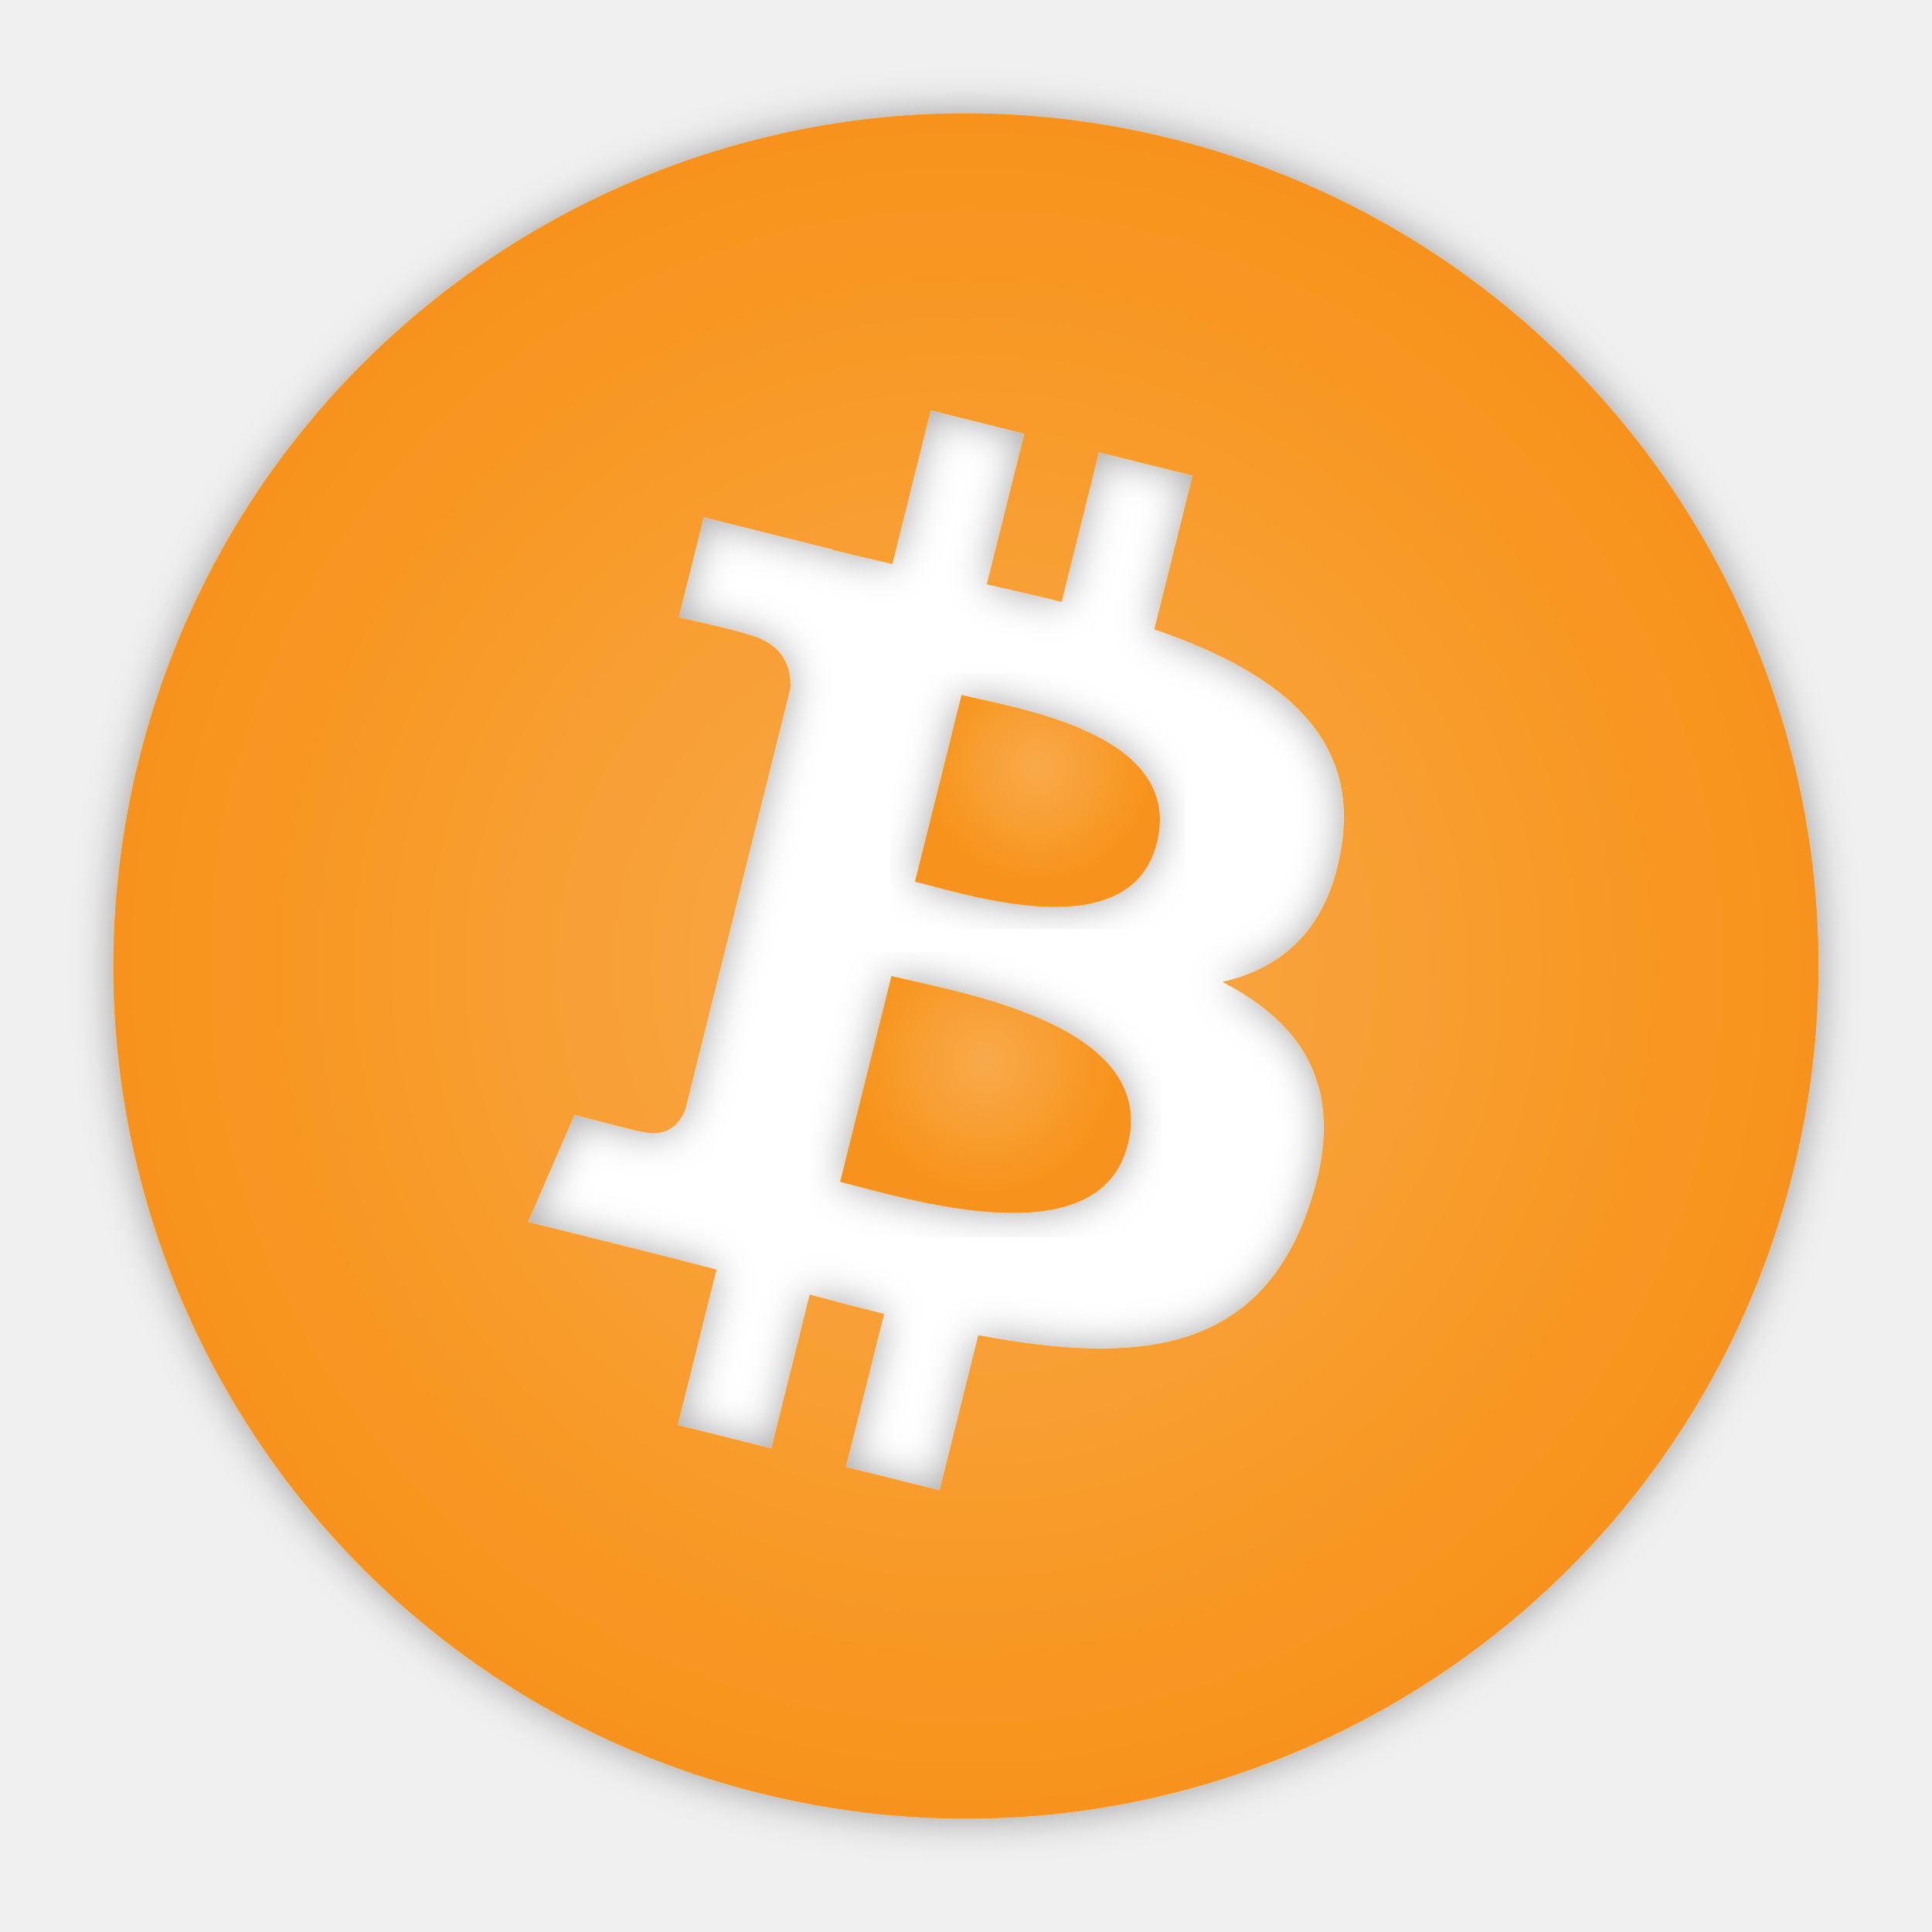
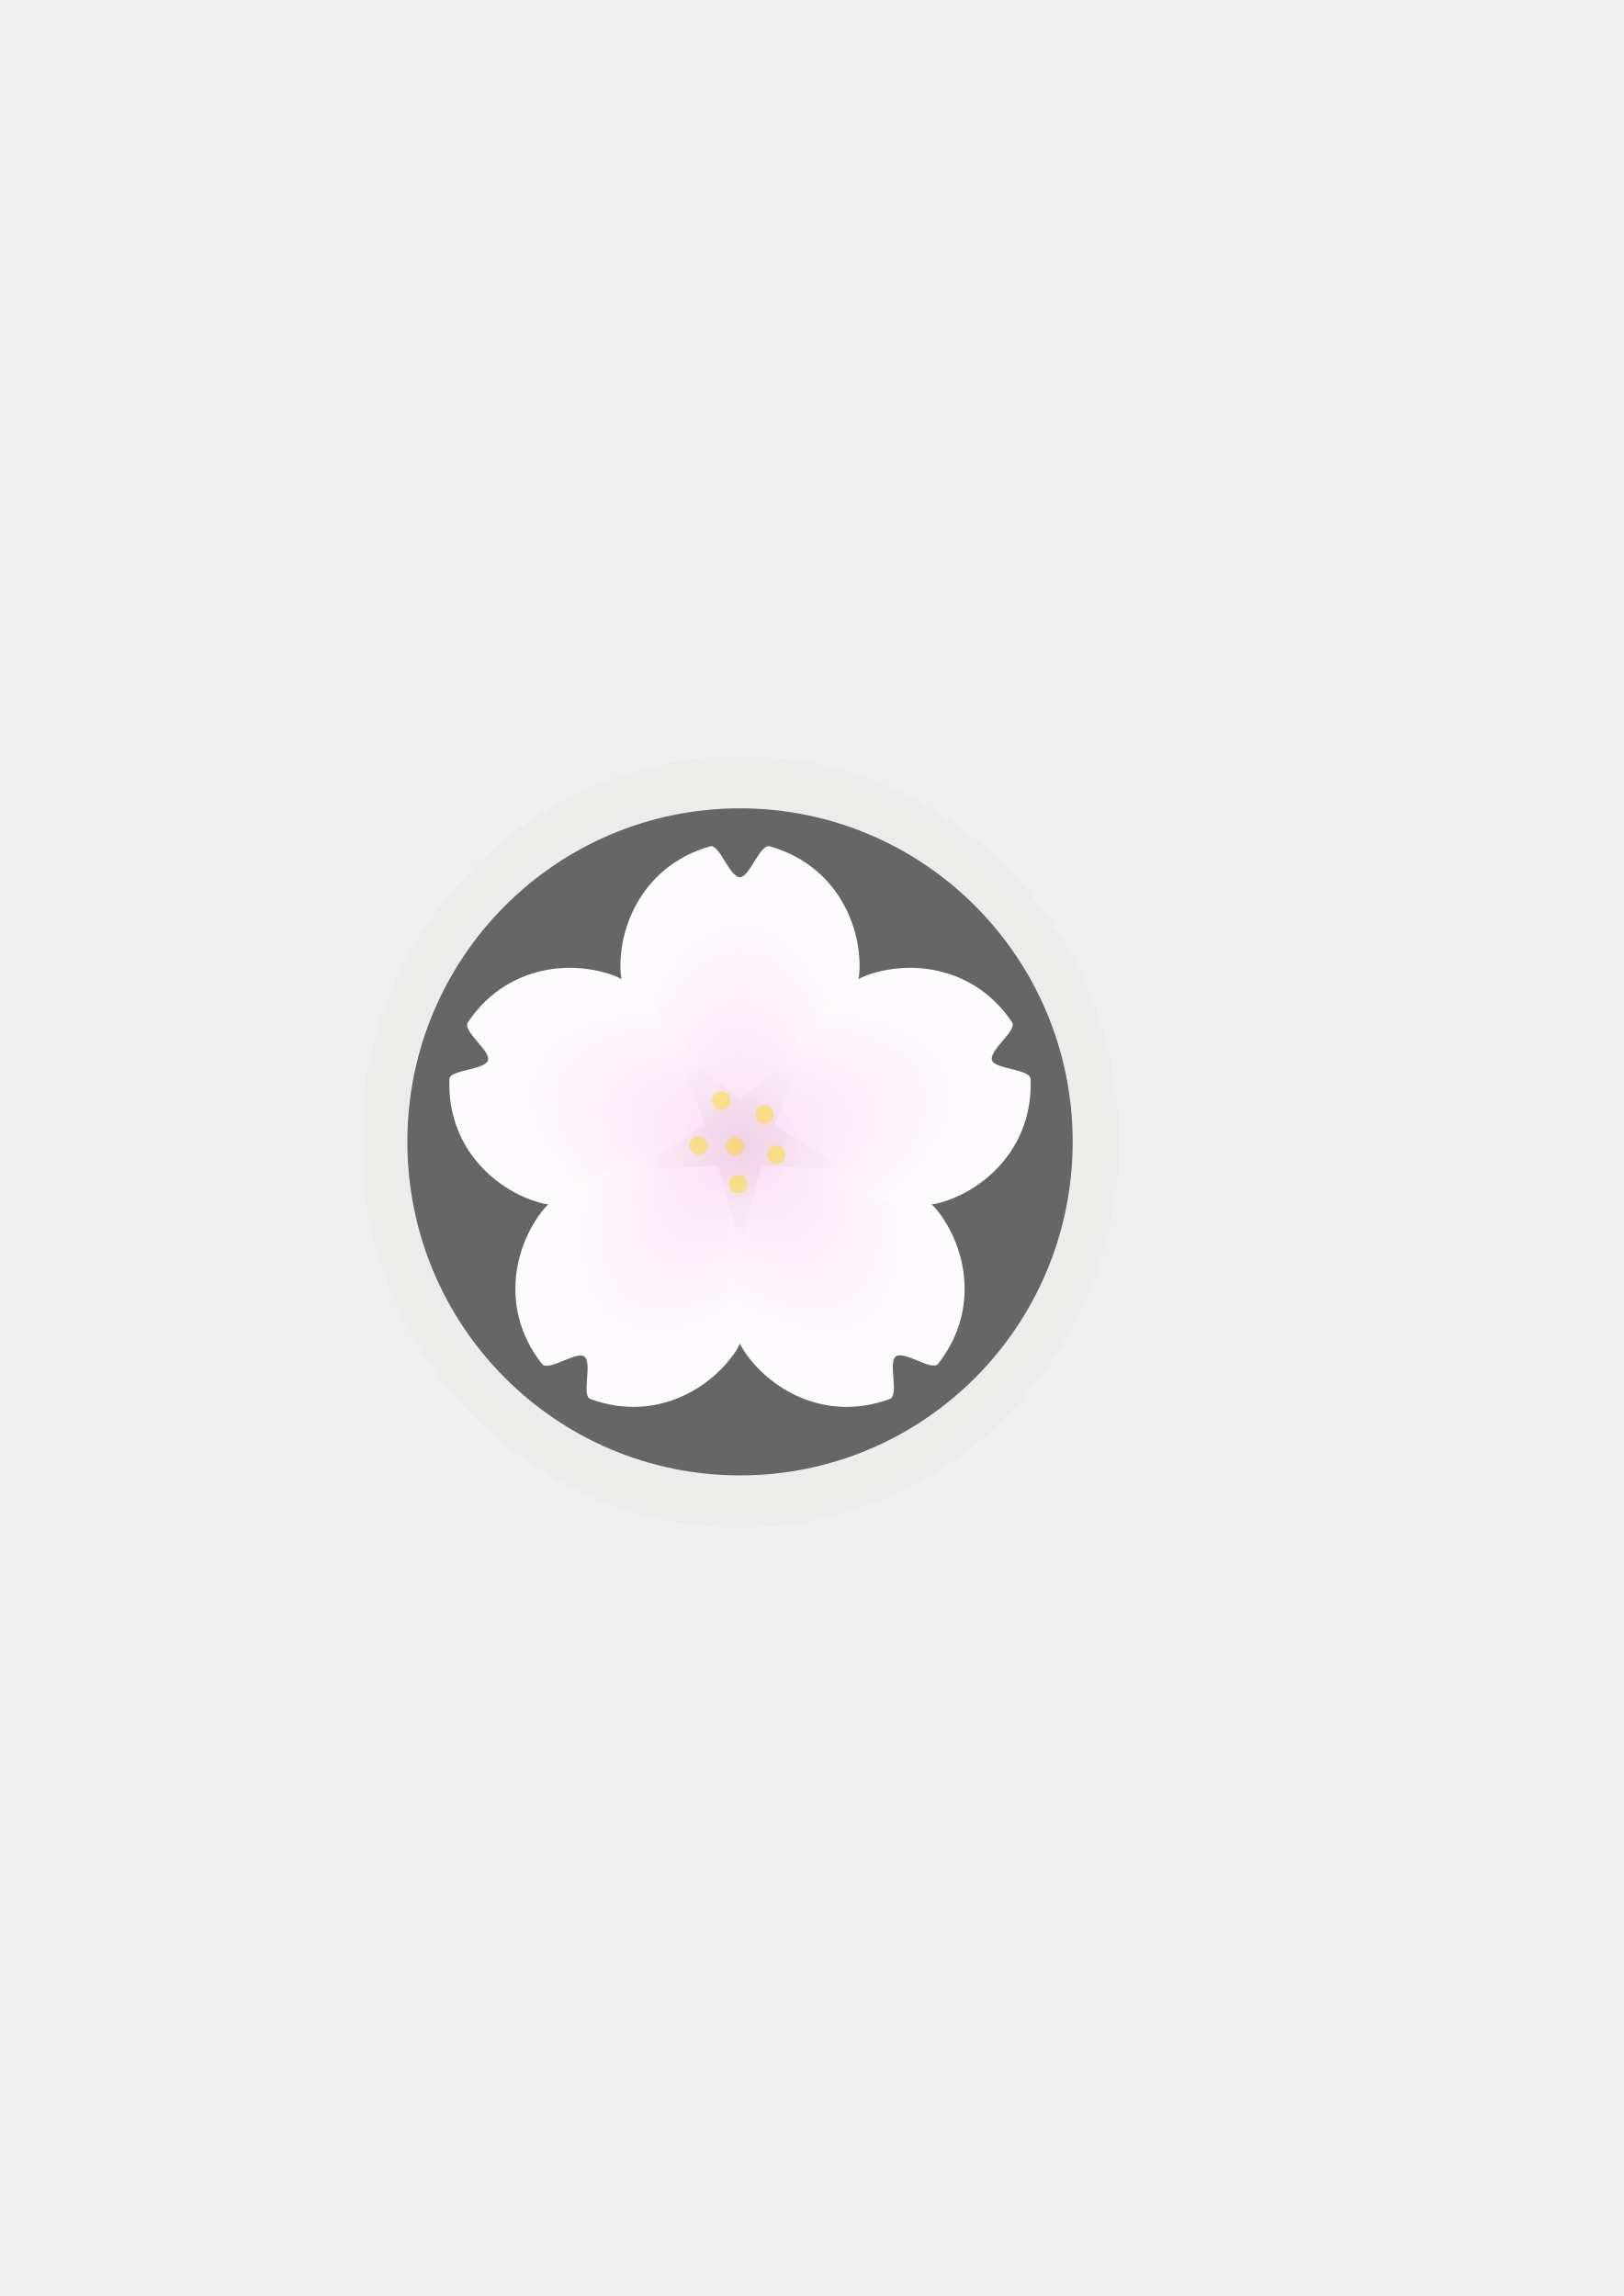
- <svg xmlns="http://www.w3.org/2000/svg" version="1.1" id="svg2" x="0px" y="0px" width="1024px" height="1024px" viewBox="-34 -34 580 580" enable-background="new 0 0 1024 1024" xml:space="preserve">
-   <filter id="dropShadowAlpha">
-     <feColorMatrix result="matrixOut" in="SourceAlpha" type="saturate" values="0.1" />
-     <feGaussianBlur in="matrixOut" result="blur-out" stdDeviation="6" />
-     <feColorMatrix in="blur-out" result="color-out" type="matrix" values="0 0 0 0   0                 0 0 0 0   0                  0 0 0 0   0                  0 0 0 0.35 0" />
-     <feBlend in="SourceGraphic" in2="color-out" mode="normal" />
-   </filter>
-   <g>
-     <circle cx="255" cy="255" r="200" stroke-width="2" fill="white" />
-     <radialGradient id="innerBtop" cx="277.49" cy="196.441" r="34.397" gradientUnits="userSpaceOnUse">
-       <stop offset="0" style="stop-color:#F9AA4B" />
-       <stop offset="1" style="stop-color:#F7931A" />
-     </radialGradient>
-     <path fill="url(#innerBtop)" filter="url(#dropShadowAlpha)" d="M254.647,174.6l-13.983,56.08c15.855,3.951,64.735,20.071,72.656-11.656    C321.568,185.928,270.503,178.552,254.647,174.6z" />
-     <radialGradient id="innerBbottom" cx="261.915" cy="284.567" r="39.838" gradientUnits="userSpaceOnUse">
-       <stop offset="0" style="stop-color:#F9AA4B" />
-       <stop offset="1" style="stop-color:#F7931A" />
-     </radialGradient>
-     <path fill="url(#innerBbottom)" filter="url(#dropShadowAlpha)" d="M233.608,258.984l-15.425,61.832c19.04,4.729,77.769,23.584,86.448-11.296    C313.703,273.144,252.647,263.736,233.608,258.984z" />
-     <radialGradient id="coinShape" cx="256.028" cy="256.003" r="255.988" gradientUnits="userSpaceOnUse">
-       <stop offset="0" style="stop-color:#F9AA4B" />
-       <stop offset="1" style="stop-color:#F7931A" />
-     </radialGradient>
-     <path fill="url(#coinShape)" filter="url(#dropShadowAlpha)" d="M317.871,7.656c-137.12-34.192-276.024,49.28-310.2,186.44    c-34.208,137.136,49.256,276.048,186.36,310.24c137.16,34.199,276.063-49.265,310.256-186.408    C538.479,180.776,455.023,41.848,317.871,7.656z M368.807,219.528c-3.688,24.936-17.512,37.008-35.864,41.24    c25.2,13.12,38.024,33.239,25.809,68.12c-15.16,43.319-51.176,46.976-99.072,37.912l-11.624,46.584l-28.088-7l11.472-45.96    c-7.279-1.809-14.72-3.729-22.384-5.809l-11.512,46.177l-28.056-7l11.624-46.673c-6.561-1.68-13.225-3.464-20.024-5.168    l-36.552-9.111l13.943-32.152c0,0,20.696,5.504,20.416,5.096c7.952,1.969,11.48-3.216,12.872-6.672l18.368-73.64l0.048-0.2    l13.104-52.568c0.344-5.968-1.712-13.496-13.088-16.336c0.439-0.296-20.4-5.072-20.4-5.072l7.472-30l38.736,9.673l-0.032,0.144    c5.824,1.448,11.824,2.824,17.937,4.216L245.423,89.2l28.072,7l-11.28,45.224c7.536,1.721,15.12,3.456,22.504,5.297l11.2-44.929    l28.088,7l-11.504,46.145C347.967,167.152,373.904,185.464,368.807,219.528z" />
+ <svg xmlns="http://www.w3.org/2000/svg" xmlns:xlink="http://www.w3.org/1999/xlink" width="210mm" height="297mm" id="svg2" version="1.1">
+   <defs id="defs4">
+     <linearGradient id="linearGradient3890">
+       <stop style="stop-color:#edd1e7;stop-opacity:1;" offset="0" id="stop3892" />
+       <stop style="stop-color:#f3e4e7;stop-opacity:0;" offset="1" id="stop3894" />
+     </linearGradient>
+     <linearGradient id="linearGradient3771">
+       <stop style="stop-color:#ffa5e7;stop-opacity:1;" offset="0" id="stop3773" />
+       <stop id="stop3781" offset="0.5" style="stop-color:#fde7f8;stop-opacity:1;" />
+       <stop style="stop-color:#fdfbfd;stop-opacity:1;" offset="1" id="stop3775" />
+     </linearGradient>
+     <radialGradient xlink:href="#linearGradient3771" id="radialGradient4247" gradientUnits="userSpaceOnUse" gradientTransform="matrix(1.567341,0,0,3.84677,-284.7856,-1816.828)" cx="571.761" cy="708.541" fx="571.761" fy="708.541" r="142.914" />
+     <radialGradient xlink:href="#linearGradient3771" id="radialGradient4249" gradientUnits="userSpaceOnUse" gradientTransform="matrix(0.484335,-1.49063,3.658495,1.188717,-2079.242,789.0956)" cx="571.761" cy="708.541" fx="571.761" fy="708.541" r="142.914" />
+     <radialGradient xlink:href="#linearGradient3771" id="radialGradient4251" gradientUnits="userSpaceOnUse" gradientTransform="matrix(-1.268006,-0.92126,2.261074,-3.112102,-155.3791,3300.999)" cx="571.761" cy="708.541" fx="571.761" fy="708.541" r="142.914" />
+     <radialGradient xlink:href="#linearGradient3771" id="radialGradient4253" gradientUnits="userSpaceOnUse" gradientTransform="matrix(-1.268006,0.92126,-2.261074,-3.112102,2828.09,2247.518)" cx="571.761" cy="708.541" fx="571.761" fy="708.541" r="142.914" />
+     <radialGradient xlink:href="#linearGradient3771" id="radialGradient4255" gradientUnits="userSpaceOnUse" gradientTransform="matrix(0.4843351,1.49063,-3.658495,1.188717,2748.112,-915.473)" cx="571.761" cy="708.541" fx="571.761" fy="708.541" r="142.914" />
+     <radialGradient xlink:href="#linearGradient3890" id="radialGradient4257" gradientUnits="userSpaceOnUse" gradientTransform="matrix(1,0,0,0.9510565,0,11.02964)" cx="-1004" cy="225.355" fx="-1004" fy="225.355" r="129.4" />
+     <radialGradient xlink:href="#linearGradient3771" id="radialGradient4291" gradientUnits="userSpaceOnUse" gradientTransform="matrix(1.567341,0,0,3.84677,-284.7856,-1816.828)" cx="571.761" cy="708.541" fx="571.761" fy="708.541" r="142.914" />
+     <radialGradient xlink:href="#linearGradient3771" id="radialGradient4293" gradientUnits="userSpaceOnUse" gradientTransform="matrix(0.484335,-1.49063,3.658495,1.188717,-2079.242,789.0956)" cx="571.761" cy="708.541" fx="571.761" fy="708.541" r="142.914" />
+     <radialGradient xlink:href="#linearGradient3771" id="radialGradient4295" gradientUnits="userSpaceOnUse" gradientTransform="matrix(-1.268006,-0.92126,2.261074,-3.112102,-155.3791,3300.999)" cx="571.761" cy="708.541" fx="571.761" fy="708.541" r="142.914" />
+     <radialGradient xlink:href="#linearGradient3771" id="radialGradient4297" gradientUnits="userSpaceOnUse" gradientTransform="matrix(-1.268006,0.92126,-2.261074,-3.112102,2828.09,2247.518)" cx="571.761" cy="708.541" fx="571.761" fy="708.541" r="142.914" />
+     <radialGradient xlink:href="#linearGradient3771" id="radialGradient4299" gradientUnits="userSpaceOnUse" gradientTransform="matrix(0.4843351,1.49063,-3.658495,1.188717,2748.112,-915.473)" cx="571.761" cy="708.541" fx="571.761" fy="708.541" r="142.914" />
+     <radialGradient xlink:href="#linearGradient3890" id="radialGradient4301" gradientUnits="userSpaceOnUse" gradientTransform="matrix(1,0,0,0.9510565,0,11.02964)" cx="-1004" cy="225.355" fx="-1004" fy="225.355" r="129.4" />
+   </defs>
+   <g id="layer1">
+     <g id="g4397">
+       <path transform="matrix(0.3007388,0,0,0.3062469,314.8163,244.5527)" d="m 772,1024.362 a 616,616 0 1 1 -1232,0 616,616 0 1 1 1232,0 z" id="path4245" style="fill:#ececea;fill-opacity:1;fill-rule:evenodd;stroke:none" />
+       <g transform="matrix(0.3202853,0,0,0.3202853,184.6273,270.2359)" id="g4226">
+         <path transform="matrix(0.8930348,0,0,0.8955224,388.775,-152.0548)" d="m 752.362,1173.985 c 0,313.981 -254.532,568.514 -568.514,568.514 -313.982,0 -568.514,-254.532 -568.514,-568.514 0,-313.982 254.532,-568.514 568.514,-568.514 313.982,0 568.514,254.532 568.514,568.514 z" id="path4176" style="fill:#666666;fill-opacity:1;fill-rule:evenodd;stroke:none" />
+         <g id="g4003" transform="translate(-58.40986,178.632)">
+           <g id="g3898">
+             <g id="g3878" style="stroke:none">
+               <g style="stroke:none" id="g3872">
+                 <path style="fill:url(#radialGradient4291);fill-opacity:1;fill-rule:evenodd;stroke:none" d="m 611.379,316.618 c -16.065,0.069 -31.416,-51.037 -45.506,-47.082 -7.001,1.965 -13.702,4.257 -20.123,6.82 -6.42,2.563 -12.556,5.407 -18.41,8.504 -5.855,3.097 -11.429,6.446 -16.728,10.02 -5.299,3.574 -10.323,7.373 -15.076,11.369 -4.753,3.996 -9.237,8.188 -13.455,12.55 -4.218,4.362 -8.171,8.892 -11.864,13.563 -3.693,4.671 -7.126,9.484 -10.304,14.409 -3.178,4.925 -6.101,9.964 -8.774,15.087 -2.673,5.124 -5.096,10.332 -7.274,15.598 -2.178,5.266 -4.112,10.589 -5.805,15.941 -1.694,5.352 -3.148,10.734 -4.367,16.117 -1.219,5.383 -2.204,10.767 -2.959,16.125 -0.755,5.358 -1.281,10.689 -1.582,15.965 -0.301,5.276 -0.378,10.498 -0.235,15.638 2.379,85.66 130.93,218.569 182.462,263.469 51.532,-44.899 180.043,-177.809 182.422,-263.469 0.143,-5.139 0.066,-10.361 -0.235,-15.638 -0.301,-5.276 -0.826,-10.607 -1.581,-15.965 -0.755,-5.358 -1.739,-10.742 -2.957,-16.125 -1.219,-5.383 -2.672,-10.764 -4.365,-16.117 -1.693,-5.352 -3.625,-10.675 -5.802,-15.941 -2.177,-5.266 -4.599,-10.475 -7.271,-15.598 -2.672,-5.124 -5.593,-10.162 -8.77,-15.087 -3.177,-4.925 -6.608,-9.738 -10.3,-14.409 -3.692,-4.671 -7.643,-9.202 -11.86,-13.563 -4.217,-4.362 -8.699,-8.554 -13.451,-12.55 -4.752,-3.996 -9.775,-7.795 -15.073,-11.369 -5.298,-3.574 -10.871,-6.923 -16.725,-10.02 -5.854,-3.097 -11.988,-5.941 -18.408,-8.504 -6.42,-2.563 -13.116,-4.865 -20.121,-6.82 -15.127,-4.222 -30.676,47.018 -45.505,47.082 z" id="path2993" />
+                 <path id="use3845" d="m 226.715,596.063 c -4.899,15.3 -58.248,14.107 -58.84,28.73 -0.294,7.265 -0.186,14.347 0.268,21.246 0.454,6.898 1.263,13.612 2.399,20.137 1.136,6.525 2.599,12.861 4.361,19.006 1.762,6.144 3.822,12.096 6.154,17.851 2.331,5.756 4.933,11.315 7.778,16.674 2.845,5.359 5.932,10.519 9.233,15.475 3.302,4.956 6.818,9.708 10.52,14.252 3.702,4.544 7.591,8.881 11.638,13.007 4.047,4.125 8.252,8.04 12.587,11.738 4.335,3.699 8.8,7.183 13.367,10.447 4.567,3.265 9.236,6.311 13.979,9.134 4.743,2.823 9.559,5.423 14.421,7.797 4.862,2.374 9.77,4.521 14.695,6.438 4.925,1.917 9.868,3.603 14.8,5.056 82.202,24.207 248.331,-56.98 306.958,-92.116 C 584.254,658.05 497.561,494.758 416.829,466.025 c -4.844,-1.724 -9.834,-3.265 -14.945,-4.609 -5.111,-1.344 -10.344,-2.492 -15.672,-3.43 -5.329,-0.938 -10.753,-1.666 -16.249,-2.17 -5.496,-0.504 -11.063,-0.785 -16.677,-0.829 -5.613,-0.044 -11.273,0.149 -16.954,0.592 -5.681,0.443 -11.383,1.137 -17.082,2.095 -5.698,0.958 -11.393,2.179 -17.059,3.679 -5.666,1.499 -11.303,3.276 -16.887,5.343 -5.584,2.067 -11.113,4.426 -16.564,7.088 -5.451,2.663 -10.824,5.63 -16.092,8.915 -5.269,3.285 -10.434,6.888 -15.47,10.822 -5.036,3.934 -9.944,8.2 -14.698,12.81 -4.754,4.61 -9.354,9.565 -13.776,14.879 -4.422,5.313 -8.68,10.971 -12.704,17.029 -8.689,13.082 35.237,43.704 30.716,57.827 z" style="fill:url(#radialGradient4293);fill-opacity:1;fill-rule:evenodd;stroke:none" />
+                 <path id="use3847" d="m 373.616,1048.254 c 13.037,9.387 -4.582,59.756 9.141,64.838 6.819,2.525 13.588,4.61 20.289,6.31 6.701,1.7 13.336,3.005 19.893,3.942 6.557,0.936 13.035,1.503 19.423,1.726 6.388,0.223 12.685,0.103 18.879,-0.336 6.194,-0.439 12.286,-1.195 18.262,-2.244 5.976,-1.049 11.837,-2.391 17.57,-4 5.733,-1.609 11.339,-3.484 16.805,-5.601 5.466,-2.117 10.792,-4.475 15.966,-7.049 5.174,-2.574 10.196,-5.364 15.053,-8.344 4.857,-2.98 9.551,-6.15 14.067,-9.484 4.516,-3.335 8.856,-6.834 13.006,-10.472 4.15,-3.638 8.112,-7.415 11.872,-11.306 3.76,-3.89 7.319,-7.894 10.664,-11.986 3.345,-4.092 6.476,-8.271 9.382,-12.513 48.425,-70.699 22.547,-253.785 7.248,-320.399 -68.082,6.034 -250.172,38.024 -302.446,105.926 -3.136,4.074 -6.144,8.344 -9.002,12.789 -2.858,4.446 -5.567,9.067 -8.105,13.845 -2.539,4.778 -4.907,9.712 -7.085,14.783 -2.178,5.071 -4.166,10.279 -5.942,15.604 -1.777,5.325 -3.342,10.767 -4.676,16.307 -1.334,5.54 -2.436,11.177 -3.286,16.893 -0.85,5.716 -1.448,11.509 -1.773,17.361 -0.325,5.852 -0.378,11.762 -0.137,17.711 0.241,5.949 0.775,11.937 1.623,17.944 0.848,6.007 2.01,12.033 3.506,18.059 1.496,6.026 3.326,12.052 5.512,18.057 2.185,6.005 4.725,11.991 7.641,17.937 2.916,5.946 6.207,11.852 9.894,17.7 3.687,5.847 7.752,11.646 12.27,17.344 9.756,12.307 52.454,-20.008 64.488,-11.343 z" style="fill:url(#radialGradient4295);fill-opacity:1;fill-rule:evenodd;stroke:none" />
+                 <path id="use3849" d="m 849.07,1048.277 c 12.956,-9.498 55.415,22.824 64.489,11.342 4.508,-5.705 8.583,-11.498 12.271,-17.346 3.688,-5.848 6.979,-11.755 9.896,-17.701 2.916,-5.947 5.457,-11.933 7.643,-17.939 2.186,-6.006 4.017,-12.032 5.514,-18.059 1.497,-6.027 2.66,-12.054 3.508,-18.061 0.849,-6.008 1.384,-11.996 1.626,-17.946 0.242,-5.95 0.19,-11.861 -0.134,-17.714 -0.324,-5.853 -0.921,-11.647 -1.77,-17.363 -0.849,-5.716 -1.95,-11.354 -3.283,-16.895 -1.333,-5.541 -2.898,-10.983 -4.673,-16.309 -1.776,-5.326 -3.763,-10.534 -5.94,-15.606 -2.178,-5.072 -4.546,-10.006 -7.084,-14.785 -2.538,-4.778 -5.246,-9.4 -8.104,-13.846 -2.858,-4.446 -5.865,-8.715 -9.002,-12.789 -52.274,-67.901 -234.396,-99.868 -302.478,-105.902 -15.299,66.614 -41.144,249.677 7.28,320.376 2.905,4.242 6.037,8.421 9.381,12.513 3.345,4.092 6.903,8.096 10.663,11.987 3.76,3.891 7.721,7.668 11.87,11.307 4.15,3.639 8.489,7.138 13.004,10.473 4.516,3.335 9.208,6.506 14.064,9.486 4.857,2.981 9.878,5.771 15.051,8.345 5.173,2.575 10.498,4.934 15.963,7.051 5.465,2.118 11.07,3.994 16.802,5.603 5.732,1.609 11.592,2.952 17.567,4.002 5.975,1.05 12.065,1.807 18.259,2.247 6.193,0.439 12.49,0.561 18.876,0.338 6.387,-0.223 12.864,-0.789 19.42,-1.724 6.556,-0.935 13.19,-2.24 19.891,-3.94 6.7,-1.7 13.471,-3.774 20.287,-6.309 14.719,-5.476 -2.819,-56.069 9.14,-64.837 z" style="fill:url(#radialGradient4297);fill-opacity:1;fill-rule:evenodd;stroke:none" />
+               </g>
+               <path style="fill:url(#radialGradient4299);fill-opacity:1;fill-rule:evenodd;stroke:none" d="m 996.015,596.101 c -5.03,-15.257 38.831,-45.65 30.715,-57.828 -4.032,-6.051 -8.283,-11.716 -12.705,-17.031 -4.422,-5.314 -9.023,-10.27 -13.777,-14.881 -4.754,-4.611 -9.662,-8.878 -14.699,-12.813 -5.037,-3.935 -10.202,-7.539 -15.471,-10.825 -5.269,-3.286 -10.642,-6.254 -16.093,-8.918 -5.451,-2.664 -10.982,-5.023 -16.566,-7.092 -5.584,-2.069 -11.222,-3.846 -16.888,-5.347 -5.666,-1.5 -11.361,-2.723 -17.06,-3.682 -5.699,-0.959 -11.401,-1.654 -17.083,-2.098 -5.681,-0.444 -11.341,-0.638 -16.955,-0.595 -5.614,0.043 -11.181,0.323 -16.678,0.827 -5.496,0.504 -10.921,1.231 -16.25,2.168 -5.329,0.937 -10.561,2.085 -15.673,3.429 -5.111,1.344 -10.101,2.885 -14.945,4.609 -80.732,28.733 -167.412,192.063 -194.19,254.948 58.626,35.135 224.743,116.285 306.945,92.078 4.932,-1.452 9.875,-3.139 14.8,-5.055 4.925,-1.917 9.833,-4.063 14.695,-6.437 4.862,-2.373 9.679,-4.973 14.422,-7.795 4.743,-2.822 9.412,-5.867 13.979,-9.131 4.567,-3.264 9.033,-6.747 13.368,-10.445 4.335,-3.698 8.541,-7.611 12.588,-11.735 4.047,-4.124 7.936,-8.46 11.639,-13.003 3.703,-4.543 7.219,-9.294 10.521,-14.248 3.302,-4.954 6.389,-10.113 9.235,-15.471 2.845,-5.358 5.447,-10.916 7.779,-16.671 2.332,-5.754 4.393,-11.705 6.155,-17.848 1.762,-6.143 3.225,-12.479 4.362,-19.003 1.136,-6.524 1.945,-13.237 2.399,-20.135 0.454,-6.898 0.574,-13.978 0.269,-21.244 -0.659,-15.691 -54.196,-14.645 -58.839,-28.728 z" id="use3851" />
+             </g>
+             <path style="fill:url(#radialGradient4301);fill-opacity:1;fill-rule:evenodd;stroke:none" id="path3888" d="m -1004,348.421 -26.9,-99.034 -102.499,5.019 85.874,-56.187 -36.448,-95.932 79.973,64.308 79.973,-64.308 -36.448,95.932 85.874,56.187 -102.499,-5.019 z" transform="matrix(1.22951,0,0,1.22951,1845.795,450.4672)" />
+           </g>
+           <path transform="matrix(0.2221825,0,0,0.2221825,685.4813,560.9863)" d="m -101.823,530.517 c 0,35.147 -28.492,63.64 -63.64,63.64 -35.147,0 -63.64,-28.492 -63.64,-63.64 0,-35.147 28.492,-63.64 63.64,-63.64 35.147,0 63.64,28.492 63.64,63.64 z" id="path3918" style="fill:#ffe000;fill-opacity:0.422;fill-rule:evenodd;stroke:none" />
+           <path style="fill:#ffe000;fill-opacity:0.422;fill-rule:evenodd;stroke:none" id="path3922" d="m -101.823,530.517 c 0,35.147 -28.492,63.64 -63.64,63.64 -35.147,0 -63.64,-28.492 -63.64,-63.64 0,-35.147 28.492,-63.64 63.64,-63.64 35.147,0 63.64,28.492 63.64,63.64 z" transform="matrix(0.2221825,0,0,0.2221825,703.4274,622.3589)" />
+           <path transform="matrix(0.2221825,0,0,0.2221825,640.7117,609.5599)" d="m -101.823,530.517 c 0,35.147 -28.492,63.64 -63.64,63.64 -35.147,0 -63.64,-28.492 -63.64,-63.64 0,-35.147 28.492,-63.64 63.64,-63.64 35.147,0 63.64,28.492 63.64,63.64 z" id="path3924" style="fill:#ffe000;fill-opacity:0.422;fill-rule:evenodd;stroke:none" />
+           <path style="fill:#ffe000;fill-opacity:0.422;fill-rule:evenodd;stroke:none" id="path3926" d="m -101.823,530.517 c 0,35.147 -28.492,63.64 -63.64,63.64 -35.147,0 -63.64,-28.492 -63.64,-63.64 0,-35.147 28.492,-63.64 63.64,-63.64 35.147,0 63.64,28.492 63.64,63.64 z" transform="matrix(0.2221825,0,0,0.2221825,645.4274,667.3589)" />
+           <path transform="matrix(0.2221825,0,0,0.2221825,619.4569,539.7315)" d="m -101.823,530.517 c 0,35.147 -28.492,63.64 -63.64,63.64 -35.147,0 -63.64,-28.492 -63.64,-63.64 0,-35.147 28.492,-63.64 63.64,-63.64 35.147,0 63.64,28.492 63.64,63.64 z" id="path3930" style="fill:#ffe000;fill-opacity:0.422;fill-rule:evenodd;stroke:none" />
+           <path style="fill:#ffe000;fill-opacity:0.422;fill-rule:evenodd;stroke:none" id="path3934" d="m -101.823,530.517 c 0,35.147 -28.492,63.64 -63.64,63.64 -35.147,0 -63.64,-28.492 -63.64,-63.64 0,-35.147 28.492,-63.64 63.64,-63.64 35.147,0 63.64,28.492 63.64,63.64 z" transform="matrix(0.2221825,0,0,0.2221825,585.1137,608.1284)" />
+         </g>
+       </g>
+     </g>
  </g>
</svg>
